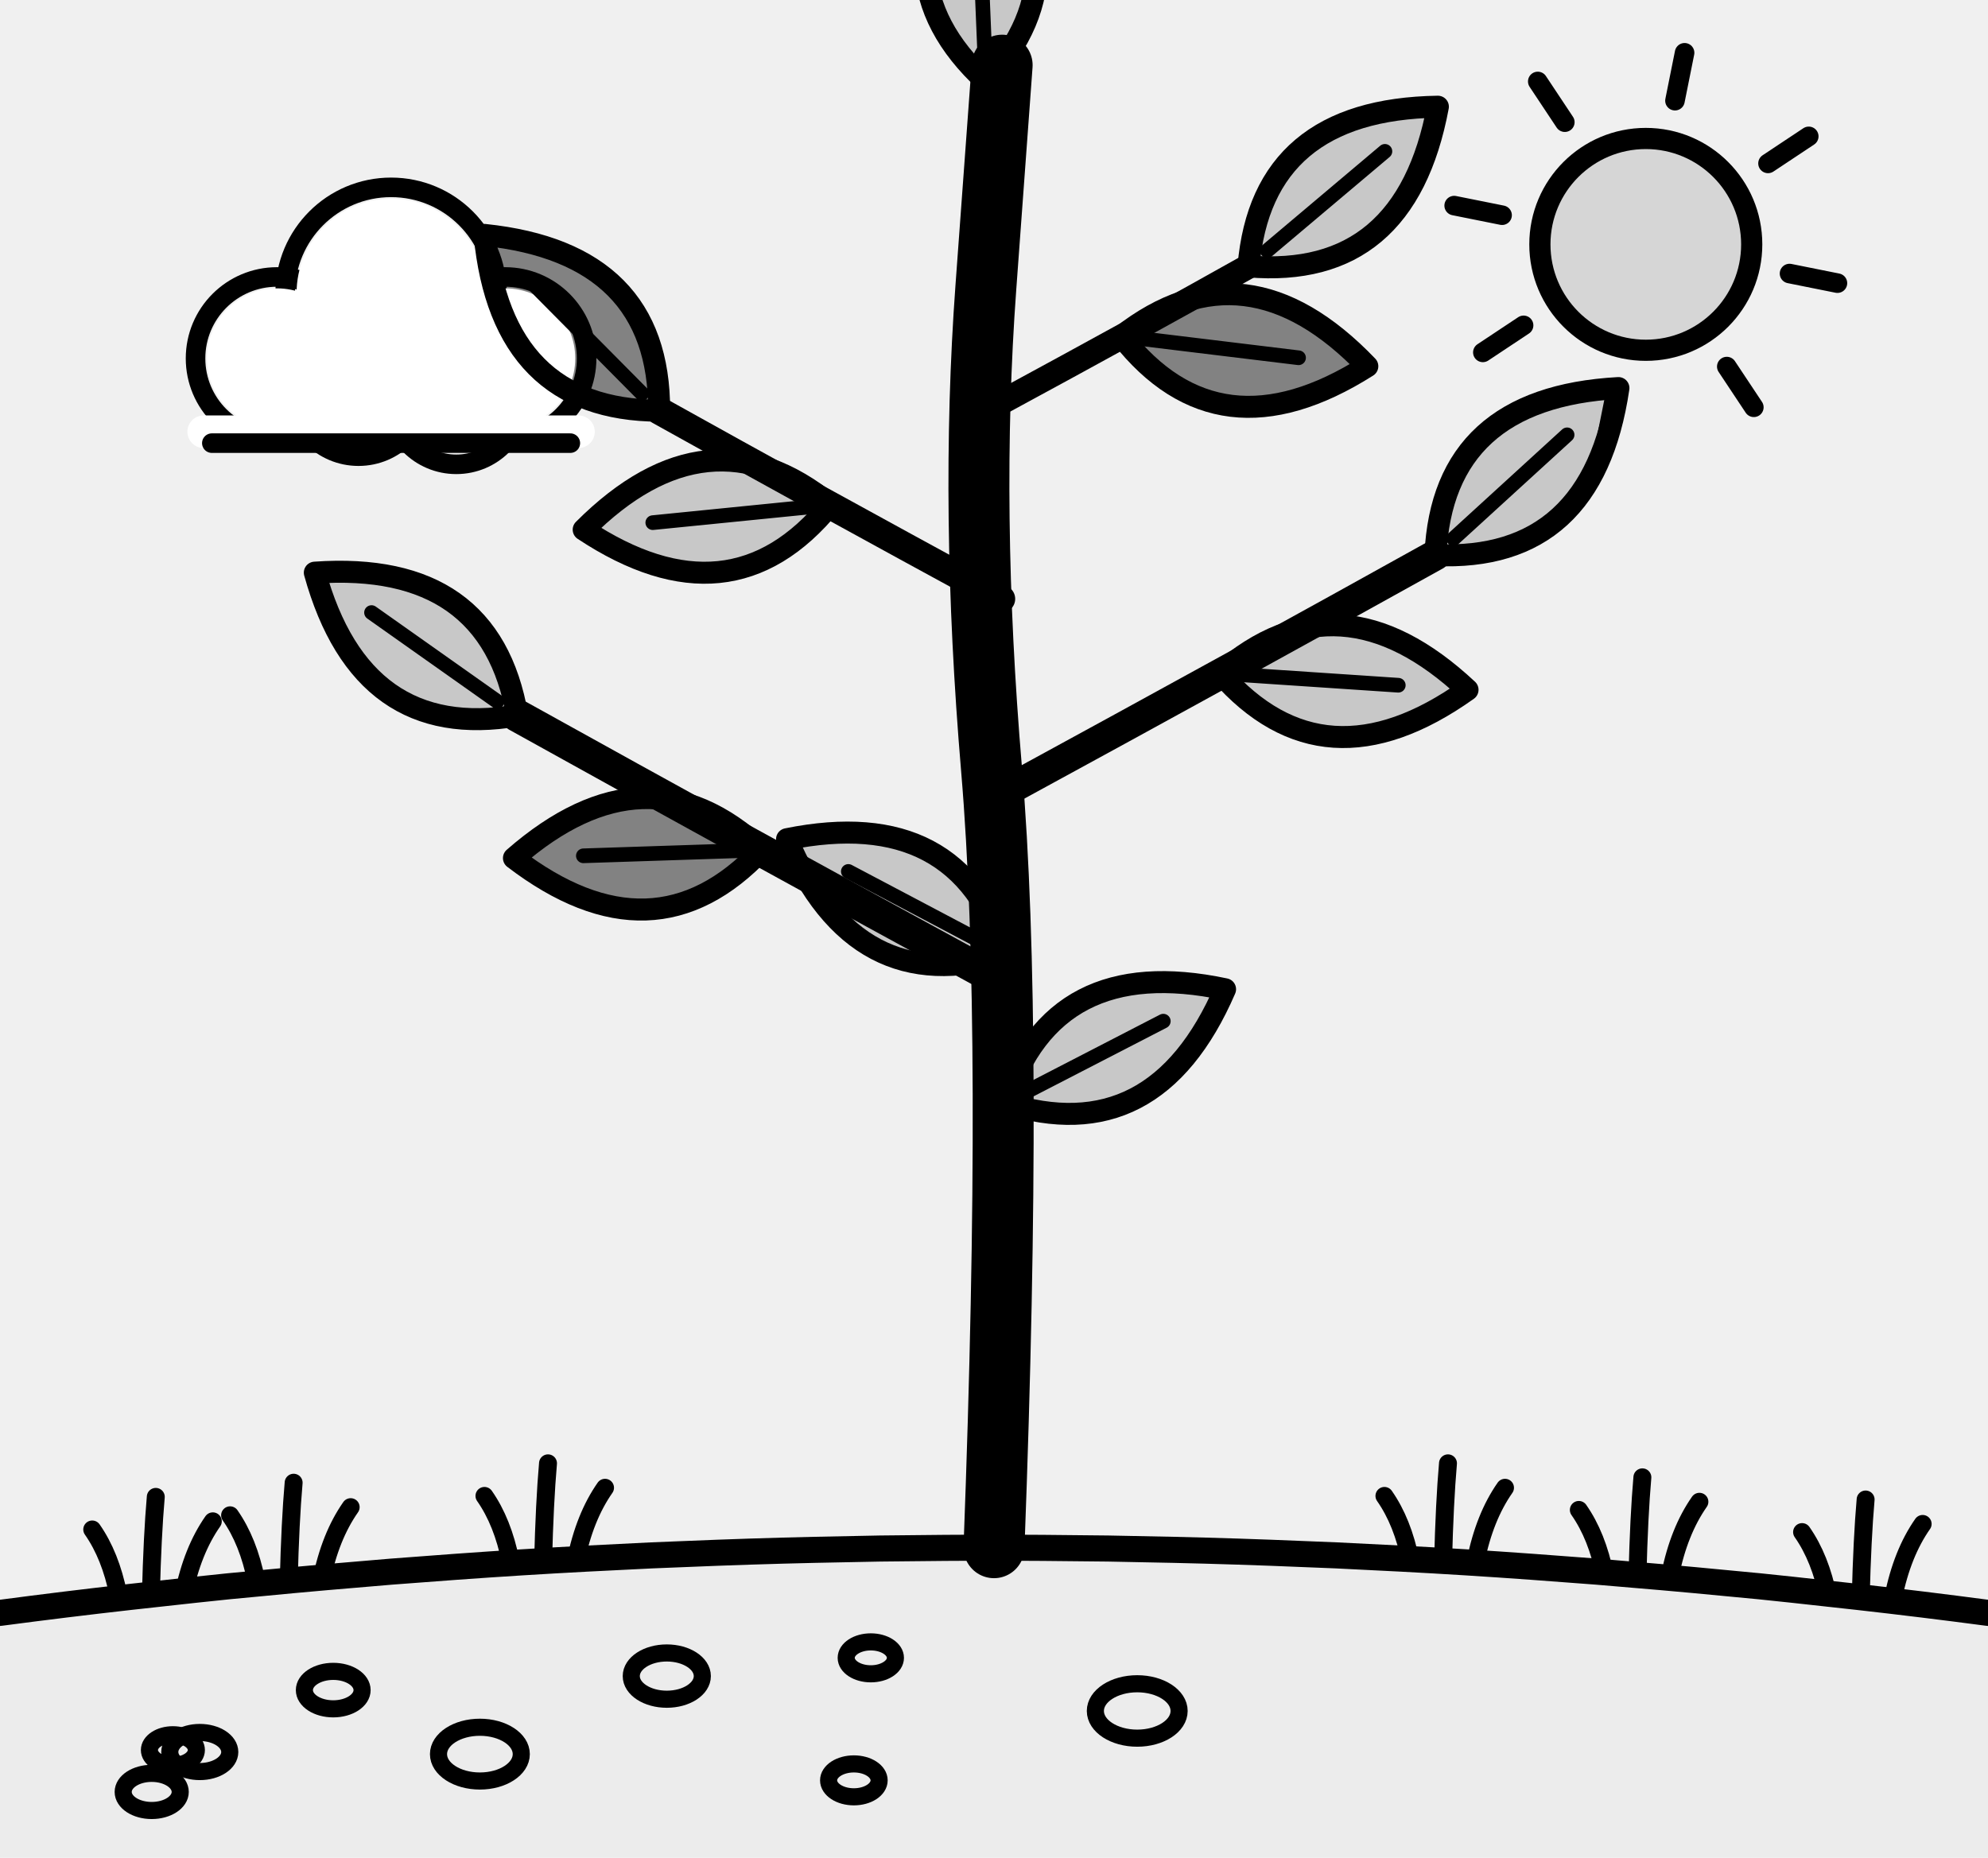
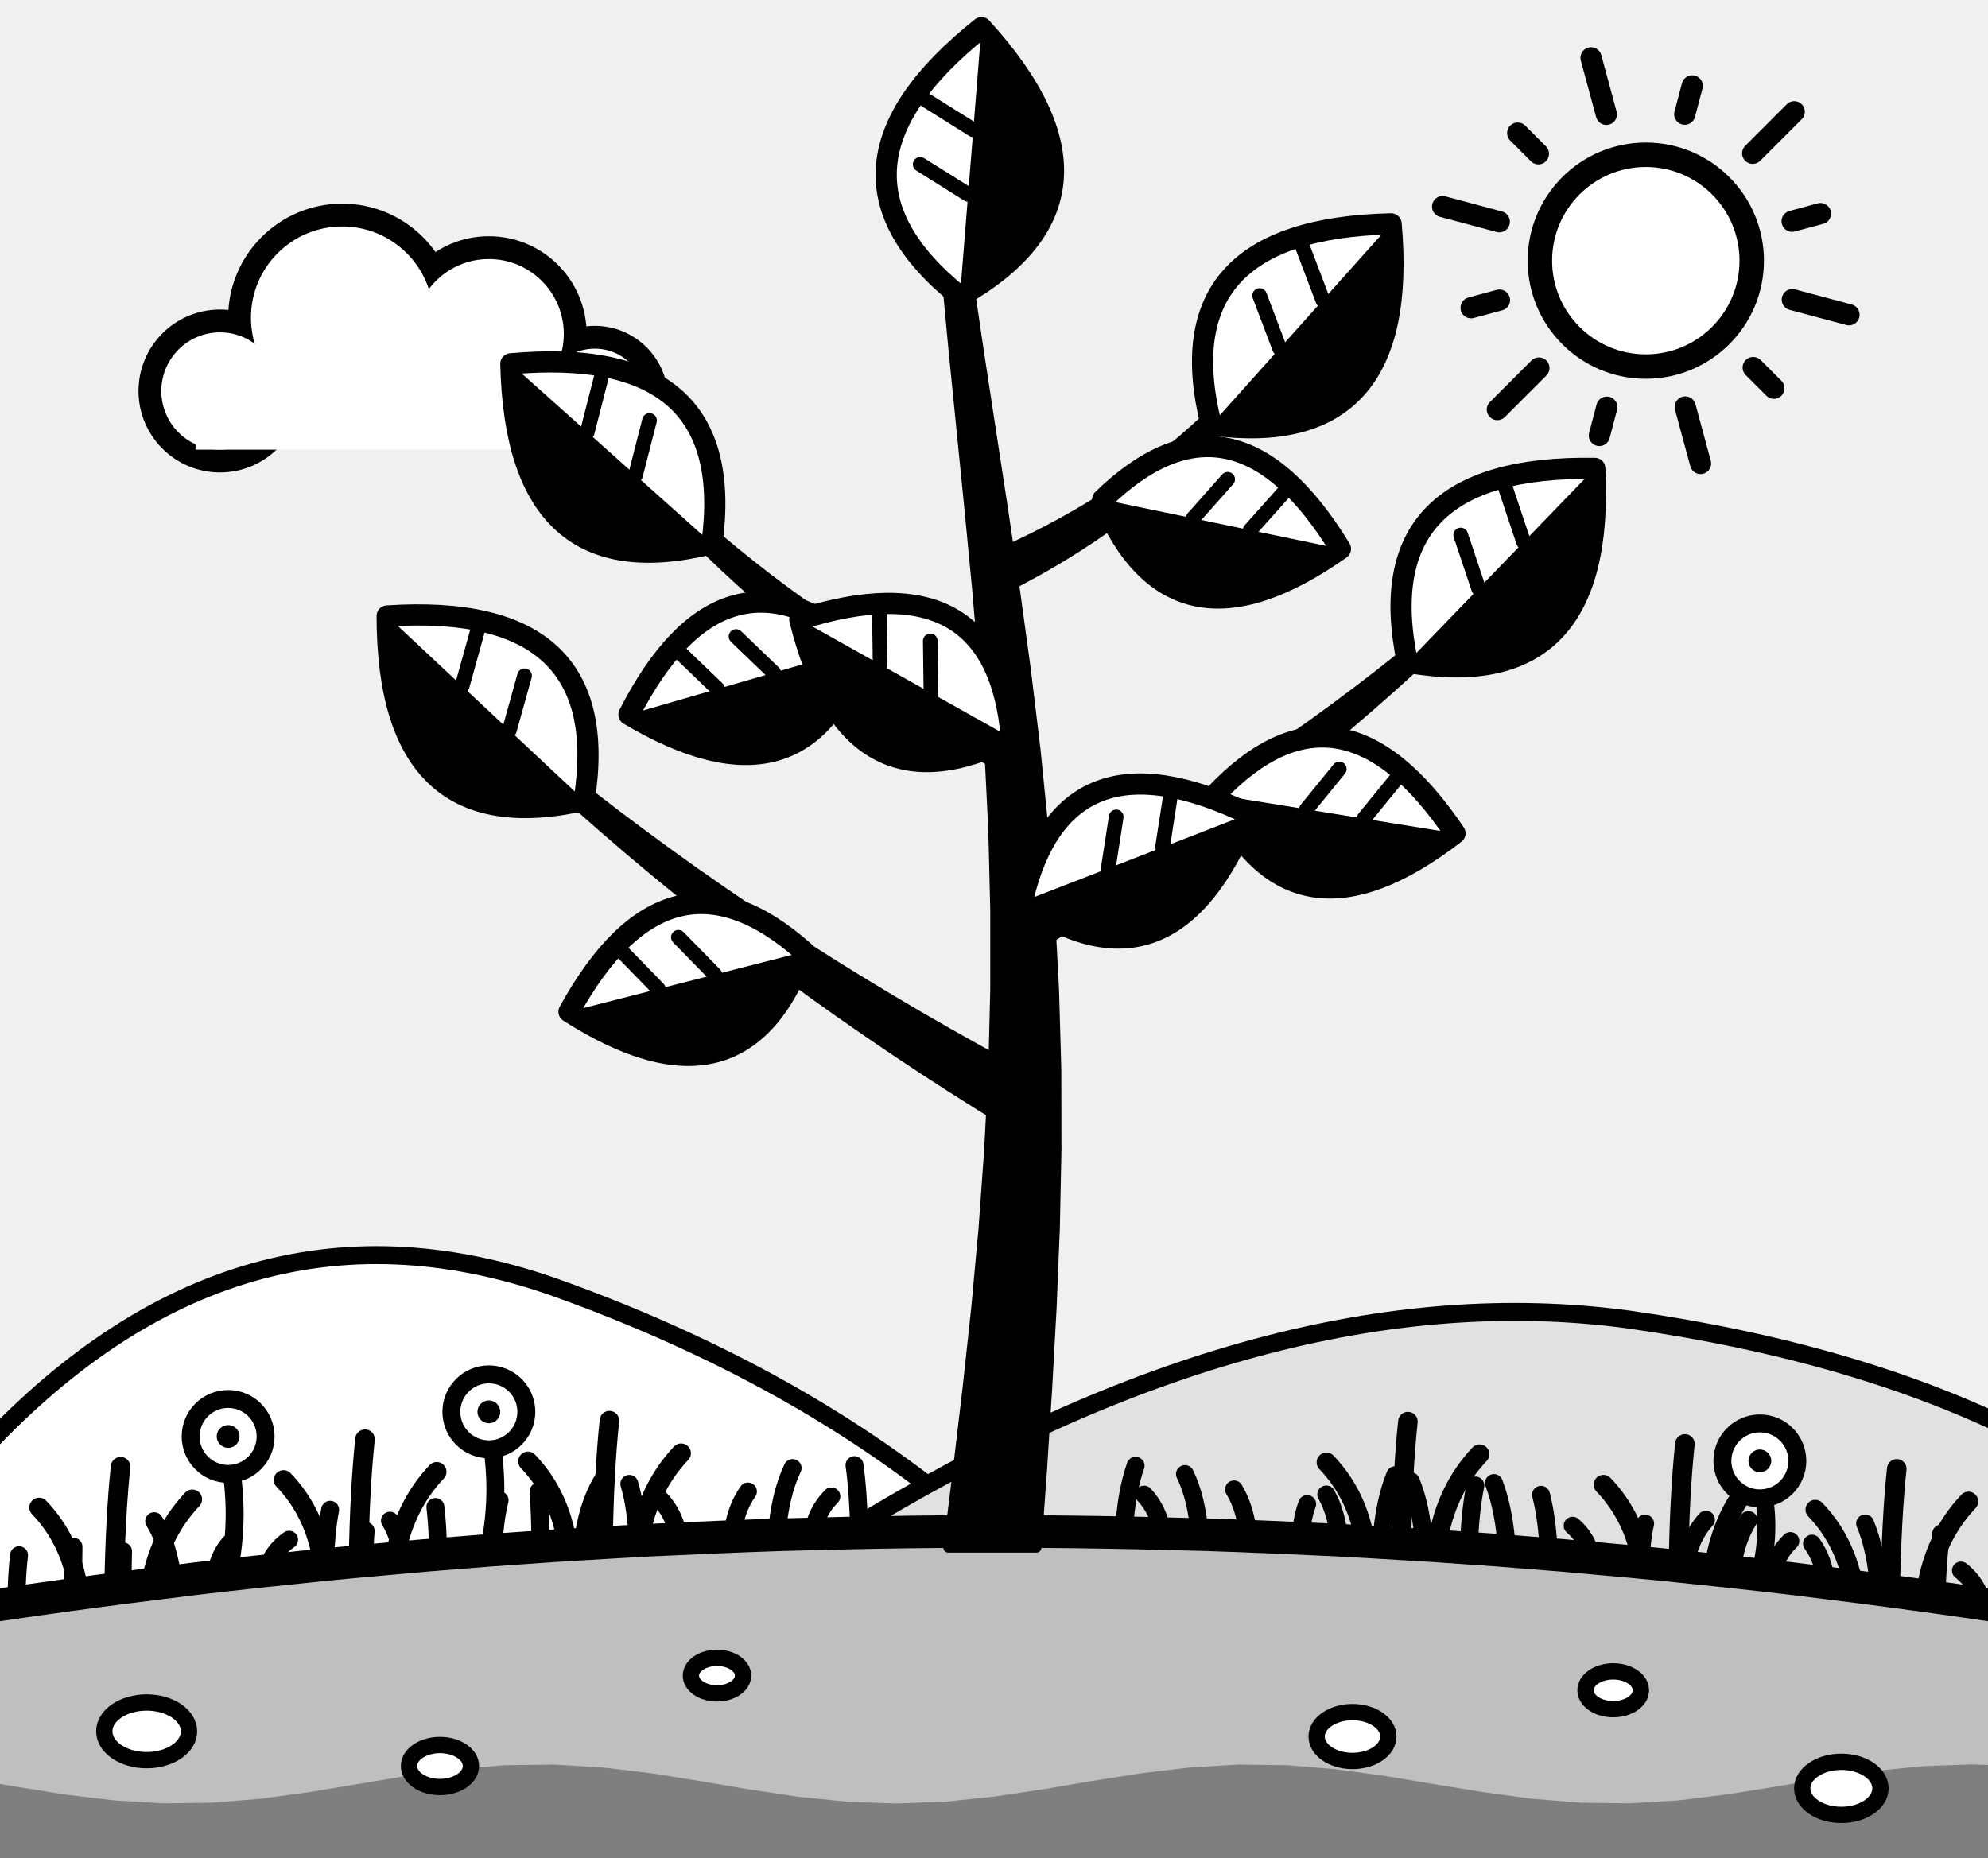
<svg xmlns="http://www.w3.org/2000/svg" width="122" height="114" viewBox="0 0 122 114">
-   <g id="shade">
-     <circle cx="101" cy="15" r="6.5" fill="rgb(214,214,214)" />
-     <path d="M0,99 L2,98.74 L4,98.49 L6,98.25 L8,98.02 L10,97.8 L12,97.58 L14,97.37 L16,97.18 L18,96.99 L20,96.81 L22,96.64 L24,96.47 L26,96.32 L28,96.17 L30,96.03 L32,95.9 L34,95.78 L36,95.67 L38,95.57 L40,95.47 L42,95.39 L44,95.31 L46,95.24 L48,95.18 L50,95.13 L52,95.09 L54,95.05 L56,95.03 L58,95.01 L60,95 L62,95 L64,95.01 L66,95.03 L68,95.05 L70,95.09 L72,95.13 L74,95.18 L76,95.24 L78,95.31 L80,95.39 L82,95.47 L84,95.57 L86,95.67 L88,95.78 L90,95.9 L92,96.03 L94,96.17 L96,96.32 L98,96.47 L100,96.64 L102,96.81 L104,96.99 L106,97.18 L108,97.37 L110,97.58 L112,97.8 L114,98.02 L116,98.25 L118,98.49 L120,98.74 L122,99 L122,114 L0,114 Z" fill="rgb(236,236,236)" />
-     <path d="M31.74,43.92 Q30.1,34.39 19.32,35.15 Q22.2,45.56 31.74,43.92 Z" fill="rgb(200,200,200)" />
-     <path d="M88.09,34.07 Q97.75,34.51 99.32,23.82 Q88.53,24.41 88.09,34.07 Z" fill="rgb(200,200,200)" />
-     <path d="M40.45,25.21 Q40.48,15.54 29.74,14.42 Q30.77,25.17 40.45,25.21 Z" fill="rgb(130,130,130)" />
-     <path d="M76.62,16.35 Q86.26,17.17 88.24,6.55 Q77.44,6.71 76.62,16.35 Z" fill="rgb(200,200,200)" />
-     <path d="M60.5,5 Q67.05,-2.12 59.87,-10.19 Q53.38,-1.55 60.5,5 Z" fill="rgb(200,200,200)" />
-     <path d="M46.74,52.17 Q39.68,45.56 31.54,52.67 Q40.12,59.23 46.74,52.17 Z" fill="rgb(130,130,130)" />
-     <path d="M74.89,41.33 Q81.26,48.61 90.06,42.34 Q82.17,34.96 74.89,41.33 Z" fill="rgb(200,200,200)" />
-     <path d="M50.95,30.98 Q43.45,24.87 35.82,32.51 Q44.83,38.48 50.95,30.98 Z" fill="rgb(200,200,200)" />
-     <path d="M68.82,20.64 Q74.79,28.26 83.91,22.48 Q76.44,14.68 68.82,20.64 Z" fill="rgb(130,130,130)" />
-     <path d="M61.67,67.7 Q70.89,70.64 75.18,60.72 Q64.61,58.48 61.67,67.7 Z" fill="rgb(200,200,200)" />
-     <path d="M61.74,58.6 Q58.88,49.36 48.3,51.51 Q52.5,61.46 61.74,58.6 Z" fill="rgb(200,200,200)" />
-   </g>
-   <g id="ink" fill="none" stroke="#000" stroke-linecap="round" stroke-linejoin="round">
-     <circle cx="101" cy="15" r="6.5" stroke-width="1.3" />
-     <path d="M109.82,16.79 L112.76,17.38" stroke-width="1.2" />
-     <path d="M105.97,22.5 L107.63,25" stroke-width="1.2" />
-     <path d="M99.21,23.82 L98.62,26.76" stroke-width="1.2" />
-     <path d="M93.5,19.97 L91,21.63" stroke-width="1.2" />
-     <path d="M92.18,13.21 L89.24,12.62" stroke-width="1.2" />
-     <path d="M96.03,7.5 L94.37,5" stroke-width="1.2" />
-     <path d="M102.79,6.18 L103.38,3.24" stroke-width="1.2" />
-     <path d="M108.5,10.03 L111,8.37" stroke-width="1.2" />
-     <circle cx="17" cy="22" r="5" stroke-width="1.2" />
-     <circle cx="24" cy="18" r="6.5" stroke-width="1.2" />
-     <circle cx="31" cy="22" r="5" stroke-width="1.2" />
-     <circle cx="22" cy="24" r="4" stroke-width="1.2" />
-     <circle cx="28" cy="24.5" r="4" stroke-width="1.2" />
-     <circle cx="17" cy="22" r="4.3" fill="#fff" stroke="none" />
-     <circle cx="24" cy="18" r="5.8" fill="#fff" stroke="none" />
-     <circle cx="31" cy="22" r="4.3" fill="#fff" stroke="none" />
-     <circle cx="22" cy="24" r="3.3" fill="#fff" stroke="none" />
-     <circle cx="28" cy="24.5" r="3.3" fill="#fff" stroke="none" />
-     <path d="M12.5,26.5 L35.5,26.5" stroke="#fff" stroke-width="2" />
-     <path d="M13,27.2 L35,27.2" stroke-width="1.2" />
-     <path d="M0,99 L2,98.74 L4,98.49 L6,98.25 L8,98.02 L10,97.8 L12,97.58 L14,97.37 L16,97.18 L18,96.99 L20,96.81 L22,96.64 L24,96.47 L26,96.32 L28,96.17 L30,96.03 L32,95.9 L34,95.78 L36,95.67 L38,95.57 L40,95.47 L42,95.39 L44,95.31 L46,95.24 L48,95.18 L50,95.13 L52,95.09 L54,95.05 L56,95.03 L58,95.01 L60,95 L62,95 L64,95.01 L66,95.03 L68,95.05 L70,95.09 L72,95.13 L74,95.18 L76,95.24 L78,95.31 L80,95.39 L82,95.47 L84,95.57 L86,95.67 L88,95.78 L90,95.9 L92,96.03 L94,96.17 L96,96.32 L98,96.47 L100,96.64 L102,96.81 L104,96.99 L106,97.18 L108,97.37 L110,97.58 L112,97.8 L114,98.02 L116,98.25 L118,98.49 L120,98.74 L122,99" stroke-width="1.6" />
-     <ellipse cx="40.92" cy="102.88" rx="2.18" ry="1.42" stroke-width="1.05" />
-     <ellipse cx="12.26" cy="107.54" rx="1.84" ry="1.2" stroke-width="1.05" />
-     <ellipse cx="10.61" cy="107.42" rx="1.44" ry="0.94" stroke-width="1.05" />
-     <ellipse cx="53.44" cy="101.76" rx="1.51" ry="0.98" stroke-width="1.05" />
-     <ellipse cx="52.4" cy="109.28" rx="1.55" ry="1.01" stroke-width="1.05" />
-     <ellipse cx="29.45" cy="107.67" rx="2.54" ry="1.65" stroke-width="1.05" />
-     <ellipse cx="69.79" cy="105.02" rx="2.57" ry="1.67" stroke-width="1.05" />
-     <ellipse cx="9.31" cy="109.99" rx="1.75" ry="1.14" stroke-width="1.05" />
-     <ellipse cx="20.45" cy="103.74" rx="1.77" ry="1.15" stroke-width="1.05" />
-     <path d="M7.26,97.88 Q6.78,95.48 5.66,93.88" stroke-width="1.1" />
-     <path d="M9.26,97.88 Q9.35,94.28 9.56,91.88" stroke-width="1.1" />
-     <path d="M11.26,97.88 Q11.8,95.18 13.06,93.38" stroke-width="1.1" />
-     <path d="M15.72,97.01 Q15.24,94.61 14.12,93.01" stroke-width="1.1" />
-     <path d="M17.72,97.01 Q17.81,93.41 18.02,91.01" stroke-width="1.1" />
-     <path d="M19.72,97.01 Q20.26,94.31 21.52,92.51" stroke-width="1.1" />
-     <path d="M31.33,95.82 Q30.85,93.42 29.73,91.82" stroke-width="1.1" />
-     <path d="M33.33,95.82 Q33.42,92.22 33.63,89.82" stroke-width="1.1" />
-     <path d="M35.33,95.82 Q35.87,93.12 37.13,91.32" stroke-width="1.1" />
-     <path d="M86.56,95.82 Q86.08,93.42 84.96,91.82" stroke-width="1.1" />
-     <path d="M88.56,95.82 Q88.65,92.22 88.86,89.82" stroke-width="1.1" />
-     <path d="M90.56,95.82 Q91.1,93.12 92.36,91.32" stroke-width="1.1" />
-     <path d="M98.49,96.68 Q98.01,94.28 96.89,92.68" stroke-width="1.1" />
-     <path d="M100.49,96.68 Q100.58,93.08 100.79,90.68" stroke-width="1.1" />
-     <path d="M102.49,96.68 Q103.03,93.98 104.29,92.18" stroke-width="1.1" />
-     <path d="M112.19,98.04 Q111.71,95.64 110.59,94.04" stroke-width="1.1" />
-     <path d="M114.19,98.04 Q114.28,94.44 114.49,92.04" stroke-width="1.1" />
-     <path d="M116.19,98.04 Q116.73,95.34 117.99,93.54" stroke-width="1.1" />
-     <path d="M61,95 Q62.2,63.15 60.85,47.23 Q59.5,31.3 60.5,17.65 L61.5,4" stroke-width="3.74" />
-     <path d="M61.74,60.42 Q45.24,51.42 31.74,43.92" stroke-width="2" />
-     <path d="M61.69,48.59 Q76.39,40.58 88.09,34.07" stroke-width="1.88" />
-     <path d="M61.45,36.76 Q49.45,30.23 40.45,25.21" stroke-width="1.7" />
-     <path d="M61.02,24.93 Q70.32,19.89 76.62,16.35" stroke-width="1.52" />
-     <path d="M31.74,43.92 Q30.1,34.39 19.32,35.15 Q22.2,45.56 31.74,43.92 Z" stroke-width="1.35" fill="#fff" fill-opacity="0" />
-     <path d="M30.51,43.05 L22.8,37.6" stroke-width="0.9" />
-     <path d="M88.09,34.07 Q97.75,34.51 99.32,23.82 Q88.53,24.41 88.09,34.07 Z" stroke-width="1.35" fill="#fff" fill-opacity="0" />
-     <path d="M89.2,33.06 L96.17,26.69" stroke-width="0.9" />
-     <path d="M40.45,25.21 Q40.48,15.54 29.74,14.42 Q30.77,25.17 40.45,25.21 Z" stroke-width="1.35" fill="#fff" fill-opacity="0" />
-     <path d="M39.39,24.15 L32.74,17.44" stroke-width="0.9" />
-     <path d="M76.62,16.35 Q86.26,17.17 88.24,6.55 Q77.44,6.71 76.62,16.35 Z" stroke-width="1.35" fill="#fff" fill-opacity="0" />
-     <path d="M77.77,15.38 L84.99,9.29" stroke-width="0.9" />
-     <path d="M60.5,5 Q67.05,-2.12 59.87,-10.19 Q53.38,-1.55 60.5,5 Z" stroke-width="1.35" fill="#fff" fill-opacity="0" />
-     <path d="M60.44,3.5 L60.05,-5.93" stroke-width="0.9" />
-     <path d="M46.74,52.17 Q39.68,45.56 31.54,52.67 Q40.12,59.23 46.74,52.17 Z" stroke-width="1.35" fill="#fff" fill-opacity="0" />
-     <path d="M45.24,52.22 L35.8,52.53" stroke-width="0.9" />
-     <path d="M74.89,41.33 Q81.26,48.61 90.06,42.34 Q82.17,34.96 74.89,41.33 Z" stroke-width="1.35" fill="#fff" fill-opacity="0" />
-     <path d="M76.39,41.43 L85.81,42.06" stroke-width="0.9" />
-     <path d="M50.95,30.98 Q43.45,24.87 35.82,32.51 Q44.83,38.48 50.95,30.98 Z" stroke-width="1.35" fill="#fff" fill-opacity="0" />
-     <path d="M49.45,31.14 L40.06,32.08" stroke-width="0.9" />
-     <path d="M68.82,20.64 Q74.79,28.26 83.91,22.48 Q76.44,14.68 68.82,20.64 Z" stroke-width="1.35" fill="#fff" fill-opacity="0" />
-     <path d="M70.31,20.82 L79.69,21.96" stroke-width="0.9" />
-     <path d="M61.67,67.7 Q70.89,70.64 75.18,60.72 Q64.61,58.48 61.67,67.7 Z" stroke-width="1.35" fill="#fff" fill-opacity="0" />
-     <path d="M63,67.01 L71.39,62.68" stroke-width="0.9" />
-     <path d="M61.74,58.6 Q58.88,49.36 48.3,51.51 Q52.5,61.46 61.74,58.6 Z" stroke-width="1.35" fill="#fff" fill-opacity="0" />
-     <path d="M60.41,57.9 L52.06,53.49" stroke-width="0.9" />
+   <g stroke-linecap="round" stroke-linejoin="round">
+     <path d="M109.99,18.39 L113.47,19.32" fill="none" stroke="#000" stroke-width="1.3" />
+     <path d="M107.59,22.56 L108.86,23.83" fill="none" stroke="#000" stroke-width="1.3" />
+     <path d="M103.42,24.98 L104.36,28.45" fill="none" stroke="#000" stroke-width="1.3" />
+     <path d="M98.61,24.99 L98.15,26.73" fill="none" stroke="#000" stroke-width="1.3" />
+     <path d="M94.44,22.59 L91.89,25.14" fill="none" stroke="#000" stroke-width="1.3" />
+     <path d="M92.02,18.42 L90.28,18.89" fill="none" stroke="#000" stroke-width="1.3" />
+     <path d="M92.01,13.61 L88.53,12.68" fill="none" stroke="#000" stroke-width="1.3" />
+     <path d="M94.41,9.44 L93.14,8.17" fill="none" stroke="#000" stroke-width="1.3" />
+     <path d="M98.58,7.02 L97.64,3.55" fill="none" stroke="#000" stroke-width="1.3" />
+     <path d="M103.39,7.01 L103.85,5.27" fill="none" stroke="#000" stroke-width="1.3" />
+     <path d="M107.56,9.41 L110.11,6.86" fill="none" stroke="#000" stroke-width="1.3" />
+     <path d="M109.98,13.58 L111.72,13.11" fill="none" stroke="#000" stroke-width="1.3" />
+     <circle cx="101" cy="16" r="6.5" fill="#fff" stroke="#000" stroke-width="1.5" />
+     <clipPath id="c1">
+       <rect x="0" y="0" width="122" height="29" />
+     </clipPath>
+     <g clip-path="url(#c1)">
+       <circle cx="13.5" cy="24" r="5" fill="#000" />
+       <circle cx="21" cy="19.5" r="7" fill="#000" />
+       <circle cx="30" cy="20.5" r="6" fill="#000" />
+       <circle cx="36.5" cy="24.5" r="4.5" fill="#000" />
+     </g>
+     <clipPath id="c2">
+       <rect x="0" y="0" width="122" height="27.6" />
+     </clipPath>
+     <g clip-path="url(#c2)">
+       <circle cx="13.5" cy="24" r="3.6" fill="#fff" />
+       <circle cx="21" cy="19.5" r="5.6" fill="#fff" />
+       <circle cx="30" cy="20.5" r="4.6" fill="#fff" />
+       <circle cx="36.5" cy="24.5" r="3.1" fill="#fff" />
+       <rect x="12" y="22" width="26" height="6" fill="#fff" />
+     </g>
+     <path d="M-2,90 Q14,72 34,79 Q48,84 58,92 L58,110 L-2,110 Z" fill="#fff" stroke="#000" stroke-width="1.1" />
+     <path d="M52,94 Q78,78 100,81 Q114,83 124,88 L124,110 L52,110 Z" fill="#e1e1e1" stroke="#000" stroke-width="1.1" />
+     <path d="M-2,98.8 L0,98.5 L2,98.21 L4,97.93 L6,97.66 L8,97.4 L10,97.15 L12,96.9 L14,96.67 L16,96.45 L18,96.24 L20,96.03 L22,95.84 L24,95.66 L26,95.48 L28,95.32 L30,95.16 L32,95.02 L34,94.88 L36,94.76 L38,94.64 L40,94.53 L42,94.44 L44,94.35 L46,94.27 L48,94.2 L50,94.15 L52,94.1 L54,94.06 L56,94.03 L58,94.01 L60,94 L62,94 L64,94.01 L66,94.03 L68,94.06 L70,94.1 L72,94.15 L74,94.2 L76,94.27 L78,94.35 L80,94.44 L82,94.53 L84,94.64 L86,94.76 L88,94.88 L90,95.02 L92,95.16 L94,95.32 L96,95.48 L98,95.66 L100,95.84 L102,96.03 L104,96.24 L106,96.45 L108,96.67 L110,96.9 L112,97.15 L114,97.4 L116,97.66 L118,97.93 L120,98.21 L122,98.5 L124,98.8 L124,116 L-2,116 Z" fill="#bfbfbf" />
+     <path d="M-2,109.16 L1,109.67 L4,110.15 L7,110.51 L10,110.69 L13,110.65 L16,110.41 L19,110 L22,109.5 L25,109 L28,108.59 L31,108.35 L34,108.31 L37,108.49 L40,108.85 L43,109.33 L46,109.84 L49,110.29 L52,110.59 L55,110.7 L58,110.59 L61,110.28 L64,109.83 L67,109.32 L70,108.85 L73,108.49 L76,108.31 L79,108.35 L82,108.6 L85,109.01 L88,109.51 L91,110 L94,110.41 L97,110.65 L100,110.69 L103,110.51 L106,110.14 L109,109.66 L112,109.15 L115,108.71 L118,108.41 L121,108.3 L124,108.41 L124,116 L-2,116 Z" fill="#7f7f7f" />
+     <ellipse cx="9" cy="106.27" rx="2.6" ry="1.77" fill="#fff" stroke="#000" stroke-width="1" />
+     <ellipse cx="27" cy="108.4" rx="1.9" ry="1.29" fill="#fff" stroke="#000" stroke-width="1" />
+     <ellipse cx="44" cy="102.85" rx="1.6" ry="1.09" fill="#fff" stroke="#000" stroke-width="1" />
+     <ellipse cx="83" cy="106.59" rx="2.2" ry="1.5" fill="#fff" stroke="#000" stroke-width="1" />
+     <ellipse cx="99" cy="103.75" rx="1.7" ry="1.16" fill="#fff" stroke="#000" stroke-width="1" />
+     <ellipse cx="113" cy="109.77" rx="2.4" ry="1.63" fill="#fff" stroke="#000" stroke-width="1" />
+     <path d="M1,98.35 q0.03,-1.73 0.17,-2.89" fill="none" stroke="#000" stroke-width="1.1" />
+     <path d="M4.49,97.86 q0,-1.75 0.02,-2.92" fill="none" stroke="#000" stroke-width="1.1" />
+     <path d="M7.52,97.46 q0.01,-1.35 0.03,-2.24" fill="none" stroke="#000" stroke-width="1.1" />
+     <path d="M10.6,97.07 q-0.23,-2.22 -1.14,-3.7" fill="none" stroke="#000" stroke-width="1.1" />
+     <path d="M13.22,96.76 q0.17,-1.21 0.87,-2.02" fill="none" stroke="#000" stroke-width="1.1" />
+     <path d="M16.39,96.41 q0.27,-1.14 1.35,-1.9" fill="none" stroke="#000" stroke-width="1.1" />
+     <path d="M19.94,96.04 q0.06,-2.02 0.32,-3.37" fill="none" stroke="#000" stroke-width="1.1" />
+     <path d="M22.36,95.81 q0.02,-1.1 0.08,-1.84" fill="none" stroke="#000" stroke-width="1.1" />
+     <path d="M24.65,95.6 q-0.14,-1.35 -0.72,-2.26" fill="none" stroke="#000" stroke-width="1.1" />
+     <path d="M26.89,95.41 q-0.03,-1.75 -0.17,-2.91" fill="none" stroke="#000" stroke-width="1.1" />
+     <path d="M30.27,95.14 q0.08,-1.83 0.39,-3.05" fill="none" stroke="#000" stroke-width="1.1" />
+     <path d="M33.17,94.94 q-0.02,-2.03 -0.12,-3.39" fill="none" stroke="#000" stroke-width="1.1" />
+     <path d="M35.76,94.77 q0.28,-2.52 1.39,-4.19" fill="none" stroke="#000" stroke-width="1.1" />
+     <path d="M39.14,94.58 q-0.1,-2.1 -0.52,-3.5" fill="none" stroke="#000" stroke-width="1.1" />
+     <path d="M41.66,94.45 q-0.24,-1.5 -1.2,-2.49" fill="none" stroke="#000" stroke-width="1.1" />
+     <path d="M44.93,94.31 q0.19,-1.66 0.97,-2.76" fill="none" stroke="#000" stroke-width="1.1" />
+     <path d="M47.67,94.21 q0.19,-2.46 0.97,-4.1" fill="none" stroke="#000" stroke-width="1.1" />
+     <path d="M49.87,94.15 q0.23,-1.38 1.15,-2.3" fill="none" stroke="#000" stroke-width="1.1" />
+     <path d="M52.73,94.08 q-0.06,-2.49 -0.29,-4.15" fill="none" stroke="#000" stroke-width="1.1" />
+     <path d="M68.97,94.08 q0.14,-2.47 0.72,-4.11" fill="none" stroke="#000" stroke-width="1.1" />
+     <path d="M71.33,94.13 q-0.22,-1.43 -1.12,-2.39" fill="none" stroke="#000" stroke-width="1.1" />
+     <path d="M73.62,94.19 q-0.18,-2.23 -0.9,-3.71" fill="none" stroke="#000" stroke-width="1.1" />
+     <path d="M76.6,94.29 q-0.17,-1.72 -0.87,-2.87" fill="none" stroke="#000" stroke-width="1.1" />
+     <path d="M79.82,94.43 q0.08,-1.27 0.4,-2.11" fill="none" stroke="#000" stroke-width="1.1" />
+     <path d="M82.19,94.54 q-0.16,-1.69 -0.8,-2.81" fill="none" stroke="#000" stroke-width="1.1" />
+     <path d="M84.77,94.68 q0.17,-2.48 0.85,-4.13" fill="none" stroke="#000" stroke-width="1.1" />
+     <path d="M87.39,94.84 q-0.16,-2.35 -0.81,-3.92" fill="none" stroke="#000" stroke-width="1.1" />
+     <path d="M90.14,95.03 q0.08,-2.31 0.4,-3.85" fill="none" stroke="#000" stroke-width="1.1" />
+     <path d="M92.48,95.2 q-0.16,-2.5 -0.8,-4.17" fill="none" stroke="#000" stroke-width="1.1" />
+     <path d="M95.05,95.4 q-0.1,-2.19 -0.48,-3.65" fill="none" stroke="#000" stroke-width="1.1" />
+     <path d="M97.66,95.63 q-0.23,-1.19 -1.15,-1.98" fill="none" stroke="#000" stroke-width="1.1" />
+     <path d="M100.68,95.9 q0.06,-1.43 0.28,-2.38" fill="none" stroke="#000" stroke-width="1.1" />
+     <path d="M103.4,96.17 q0.26,-1.73 1.29,-2.89" fill="none" stroke="#000" stroke-width="1.1" />
+     <path d="M106.27,96.48 q0.21,-1.91 1.03,-3.18" fill="none" stroke="#000" stroke-width="1.1" />
+     <path d="M108.73,96.76 q0.23,-1.3 1.14,-2.17" fill="none" stroke="#000" stroke-width="1.1" />
+     <path d="M112.07,97.15 q-0.17,-1.44 -0.87,-2.4" fill="none" stroke="#000" stroke-width="1.1" />
+     <path d="M115.31,97.57 q-0.17,-2.43 -0.85,-4.06" fill="none" stroke="#000" stroke-width="1.1" />
+     <path d="M118.84,98.05 q0.06,-2.35 0.29,-3.92" fill="none" stroke="#000" stroke-width="1.1" />
+     <path d="M121.63,98.45 q-0.26,-1.23 -1.29,-2.05" fill="none" stroke="#000" stroke-width="1.1" />
+     <path d="M4.8,97.53 q-0.48,-3 -2.4,-5" fill="none" stroke="#000" stroke-width="1.2" />
+     <path d="M7,97.53 q0.08,-4.5 0.4,-7.5" fill="none" stroke="#000" stroke-width="1.2" />
+     <path d="M9.2,97.53 q0.52,-3.3 2.6,-5.5" fill="none" stroke="#000" stroke-width="1.2" />
+     <path d="M19.8,95.84 q-0.48,-3 -2.4,-5" fill="none" stroke="#000" stroke-width="1.2" />
+     <path d="M22,95.84 q0.08,-4.5 0.4,-7.5" fill="none" stroke="#000" stroke-width="1.2" />
+     <path d="M24.2,95.84 q0.52,-3.3 2.6,-5.5" fill="none" stroke="#000" stroke-width="1.2" />
+     <path d="M34.8,94.7 q-0.48,-3 -2.4,-5" fill="none" stroke="#000" stroke-width="1.2" />
+     <path d="M37,94.7 q0.08,-4.5 0.4,-7.5" fill="none" stroke="#000" stroke-width="1.2" />
+     <path d="M39.2,94.7 q0.52,-3.3 2.6,-5.5" fill="none" stroke="#000" stroke-width="1.2" />
+     <path d="M83.8,94.76 q-0.48,-3 -2.4,-5" fill="none" stroke="#000" stroke-width="1.2" />
+     <path d="M86,94.76 q0.08,-4.5 0.4,-7.5" fill="none" stroke="#000" stroke-width="1.2" />
+     <path d="M88.2,94.76 q0.52,-3.3 2.6,-5.5" fill="none" stroke="#000" stroke-width="1.2" />
+     <path d="M100.8,96.13 q-0.48,-3 -2.4,-5" fill="none" stroke="#000" stroke-width="1.2" />
+     <path d="M103,96.13 q0.08,-4.5 0.4,-7.5" fill="none" stroke="#000" stroke-width="1.2" />
+     <path d="M105.2,96.13 q0.52,-3.3 2.6,-5.5" fill="none" stroke="#000" stroke-width="1.2" />
+     <path d="M113.8,97.66 q-0.48,-3 -2.4,-5" fill="none" stroke="#000" stroke-width="1.2" />
+     <path d="M116,97.66 q0.08,-4.5 0.4,-7.5" fill="none" stroke="#000" stroke-width="1.2" />
+     <path d="M118.2,97.66 q0.52,-3.3 2.6,-5.5" fill="none" stroke="#000" stroke-width="1.2" />
+     <path d="M14,96.67 q0.8,-3.75 0,-7.5" fill="none" stroke="#000" stroke-width="1.1" />
+     <circle cx="14" cy="88.17" r="2.3" fill="#fff" stroke="#000" stroke-width="1.1" />
+     <circle cx="14" cy="88.17" r="0.7" fill="#000" />
+     <path d="M108,96.67 q0.8,-3 0,-6" fill="none" stroke="#000" stroke-width="1.1" />
+     <circle cx="108" cy="89.67" r="2.3" fill="#fff" stroke="#000" stroke-width="1.1" />
+     <circle cx="108" cy="89.67" r="0.7" fill="#000" />
+     <path d="M30,95.16 q0.8,-3.75 0,-7.5" fill="none" stroke="#000" stroke-width="1.1" />
+     <circle cx="30" cy="86.66" r="2.3" fill="#fff" stroke="#000" stroke-width="1.1" />
+     <circle cx="30" cy="86.66" r="0.7" fill="#000" />
+     <path d="M-2,98.8 L0,98.5 L2,98.21 L4,97.93 L6,97.66 L8,97.4 L10,97.15 L12,96.9 L14,96.67 L16,96.45 L18,96.24 L20,96.03 L22,95.84 L24,95.66 L26,95.48 L28,95.32 L30,95.16 L32,95.02 L34,94.88 L36,94.76 L38,94.64 L40,94.53 L42,94.44 L44,94.35 L46,94.27 L48,94.2 L50,94.15 L52,94.1 L54,94.06 L56,94.03 L58,94.01 L60,94 L62,94 L64,94.01 L66,94.03 L68,94.06 L70,94.1 L72,94.15 L74,94.2 L76,94.27 L78,94.35 L80,94.44 L82,94.53 L84,94.64 L86,94.76 L88,94.88 L90,95.02 L92,95.16 L94,95.32 L96,95.48 L98,95.66 L100,95.84 L102,96.03 L104,96.24 L106,96.45 L108,96.67 L110,96.9 L112,97.15 L114,97.4 L116,97.66 L118,97.93 L120,98.21 L122,98.5 L124,98.8" fill="none" stroke="#000" stroke-width="2" />
+     <path d="M58.19,95 L58.79,90.11 L59.37,85.21 L59.9,80.32 L60.35,75.42 L60.7,70.53 L60.95,65.64 L61.07,60.74 L61.07,55.85 L60.95,50.96 L60.71,46.06 L60.38,41.17 L59.97,36.28 L59.5,31.38 L59.01,26.49 L58.52,21.59 L58.06,16.7 L59.36,16.7 L60.08,21.59 L60.83,26.49 L61.58,31.38 L62.3,36.28 L62.97,41.17 L63.56,46.06 L64.05,50.96 L64.43,55.85 L64.69,60.74 L64.83,65.64 L64.84,70.53 L64.74,75.42 L64.54,80.32 L64.27,85.21 L63.96,90.11 L63.61,95 Z" fill="#000" stroke="#000" stroke-width="0.6" />
+     <path d="M63.76,66.4 Q48.76,58.49 36.16,48.67 L35.54,49.57 Q47.54,60.26 61.94,69.04 Z" fill="#000" stroke="#000" stroke-width="0.5" />
+     <path d="M63.63,58.11 Q76.36,50.57 86.68,41.1 L86.06,40.2 Q75.21,48.9 61.95,55.68 Z" fill="#000" stroke="#000" stroke-width="0.5" />
+     <path d="M62.88,45 Q52.24,39.92 44,32.91 L43.38,33.82 Q51.19,41.44 61.4,47.14 Z" fill="#000" stroke="#000" stroke-width="0.5" />
+     <path d="M61.65,36.17 Q69.35,32.31 74.65,26.53 L74.02,25.62 Q68.4,30.94 60.38,34.33 Z" fill="#000" stroke="#000" stroke-width="0.5" />
+     <path d="M35.85,49.12 Q23.77,51.86 23.76,37.81 Q37.78,36.88 35.85,49.12 Z" fill="#fff" stroke="#000" stroke-width="1.3" />
+     <path d="M35.85,49.12 Q23.77,51.86 23.76,37.81 Z" fill="#000" />
+     <path d="M31.26,44.82 L32.19,41.48" fill="none" stroke="#000" stroke-width="0.9" />
+     <path d="M28.36,42.11 L29.29,38.77" fill="none" stroke="#000" stroke-width="0.9" />
+     <path d="M86.37,40.65 Q98.58,42.79 97.87,28.75 Q83.83,28.52 86.37,40.65 Z" fill="#fff" stroke="#000" stroke-width="1.3" />
+     <path d="M86.37,40.65 Q98.58,42.79 97.87,28.75 Z" fill="#000" />
+     <path d="M90.74,36.13 L89.64,32.84" fill="none" stroke="#000" stroke-width="0.9" />
+     <path d="M93.5,33.27 L92.4,29.98" fill="none" stroke="#000" stroke-width="0.9" />
+     <path d="M43.69,33.36 Q31.67,36.38 31.35,22.33 Q45.35,21.08 43.69,33.36 Z" fill="#fff" stroke="#000" stroke-width="1.3" />
+     <path d="M43.69,33.36 Q31.67,36.38 31.35,22.33 Z" fill="#000" />
+     <path d="M39,29.17 L39.86,25.81" fill="none" stroke="#000" stroke-width="0.9" />
+     <path d="M36.04,26.52 L36.9,23.16" fill="none" stroke="#000" stroke-width="0.9" />
+     <path d="M74.33,26.08 Q86.61,27.74 85.37,13.74 Q71.32,14.05 74.33,26.08 Z" fill="#fff" stroke="#000" stroke-width="1.3" />
+     <path d="M74.33,26.08 Q86.61,27.74 85.37,13.74 Z" fill="#000" />
+     <path d="M78.53,21.39 L77.3,18.14" fill="none" stroke="#000" stroke-width="0.9" />
+     <path d="M81.18,18.43 L79.95,15.19" fill="none" stroke="#000" stroke-width="0.9" />
+     <path d="M58.91,18.2 Q69.69,12.09 60.23,1.7 Q49.24,10.45 58.91,18.2 Z" fill="#fff" stroke="#000" stroke-width="1.3" />
+     <path d="M58.91,18.2 Q69.69,12.09 60.23,1.7 Z" fill="#000" />
+     <path d="M59.41,11.93 L56.47,10.09" fill="none" stroke="#000" stroke-width="0.9" />
+     <path d="M59.73,7.97 L56.79,6.13" fill="none" stroke="#000" stroke-width="0.9" />
+     <path d="M49.35,58.42 Q45.57,68.91 34.92,62.1 Q41.01,51.02 49.35,58.42 Z" fill="#fff" stroke="#000" stroke-width="1.3" />
+     <path d="M49.35,58.42 Q45.57,68.91 34.92,62.1 Z" fill="#000" />
+     <path d="M43.87,59.82 L41.63,57.53" fill="none" stroke="#000" stroke-width="0.9" />
+     <path d="M40.4,60.7 L38.17,58.41" fill="none" stroke="#000" stroke-width="0.9" />
+     <path d="M74.58,48.77 Q79.28,58.89 89.29,51.15 Q82.23,40.66 74.58,48.77 Z" fill="#fff" stroke="#000" stroke-width="1.3" />
+     <path d="M74.58,48.77 Q79.28,58.89 89.29,51.15 Z" fill="#000" />
+     <path d="M80.17,49.68 L82.19,47.2" fill="none" stroke="#000" stroke-width="0.9" />
+     <path d="M83.7,50.25 L85.72,47.77" fill="none" stroke="#000" stroke-width="0.9" />
+     <path d="M52.91,39.72 Q49.47,50.33 38.6,43.86 Q44.34,32.59 52.91,39.72 Z" fill="#fff" stroke="#000" stroke-width="1.3" />
+     <path d="M52.91,39.72 Q49.47,50.33 38.6,43.86 Z" fill="#000" />
+     <path d="M47.48,41.29 L45.17,39.07" fill="none" stroke="#000" stroke-width="0.9" />
+     <path d="M44.04,42.28 L41.74,40.07" fill="none" stroke="#000" stroke-width="0.9" />
+     <path d="M67.67,30.66 Q71.93,40.98 82.26,33.69 Q75.67,22.89 67.67,30.66 Z" fill="#fff" stroke="#000" stroke-width="1.3" />
+     <path d="M67.67,30.66 Q71.93,40.98 82.26,33.69 Z" fill="#000" />
+     <path d="M73.22,31.81 L75.34,29.42" fill="none" stroke="#000" stroke-width="0.9" />
+     <path d="M76.72,32.54 L78.85,30.15" fill="none" stroke="#000" stroke-width="0.9" />
+     <path d="M62.73,55.35 Q71.91,61.7 76.62,49.96 Q65.22,44.48 62.73,55.35 Z" fill="#fff" stroke="#000" stroke-width="1.3" />
+     <path d="M62.73,55.35 Q71.91,61.7 76.62,49.96 Z" fill="#000" />
+     <path d="M68.01,53.3 L68.5,50.14" fill="none" stroke="#000" stroke-width="0.9" />
+     <path d="M71.34,52.01 L71.83,48.85" fill="none" stroke="#000" stroke-width="0.9" />
+     <path d="M62.07,45.3 Q52.1,50.3 49.08,38.02 Q61.13,34.19 62.07,45.3 Z" fill="#fff" stroke="#000" stroke-width="1.3" />
+     <path d="M62.07,45.3 Q52.1,50.3 49.08,38.02 Z" fill="#000" />
+     <path d="M57.13,42.53 L57.09,39.34" fill="none" stroke="#000" stroke-width="0.9" />
+     <path d="M54.01,40.79 L53.97,37.59" fill="none" stroke="#000" stroke-width="0.9" />
  </g>
</svg>
